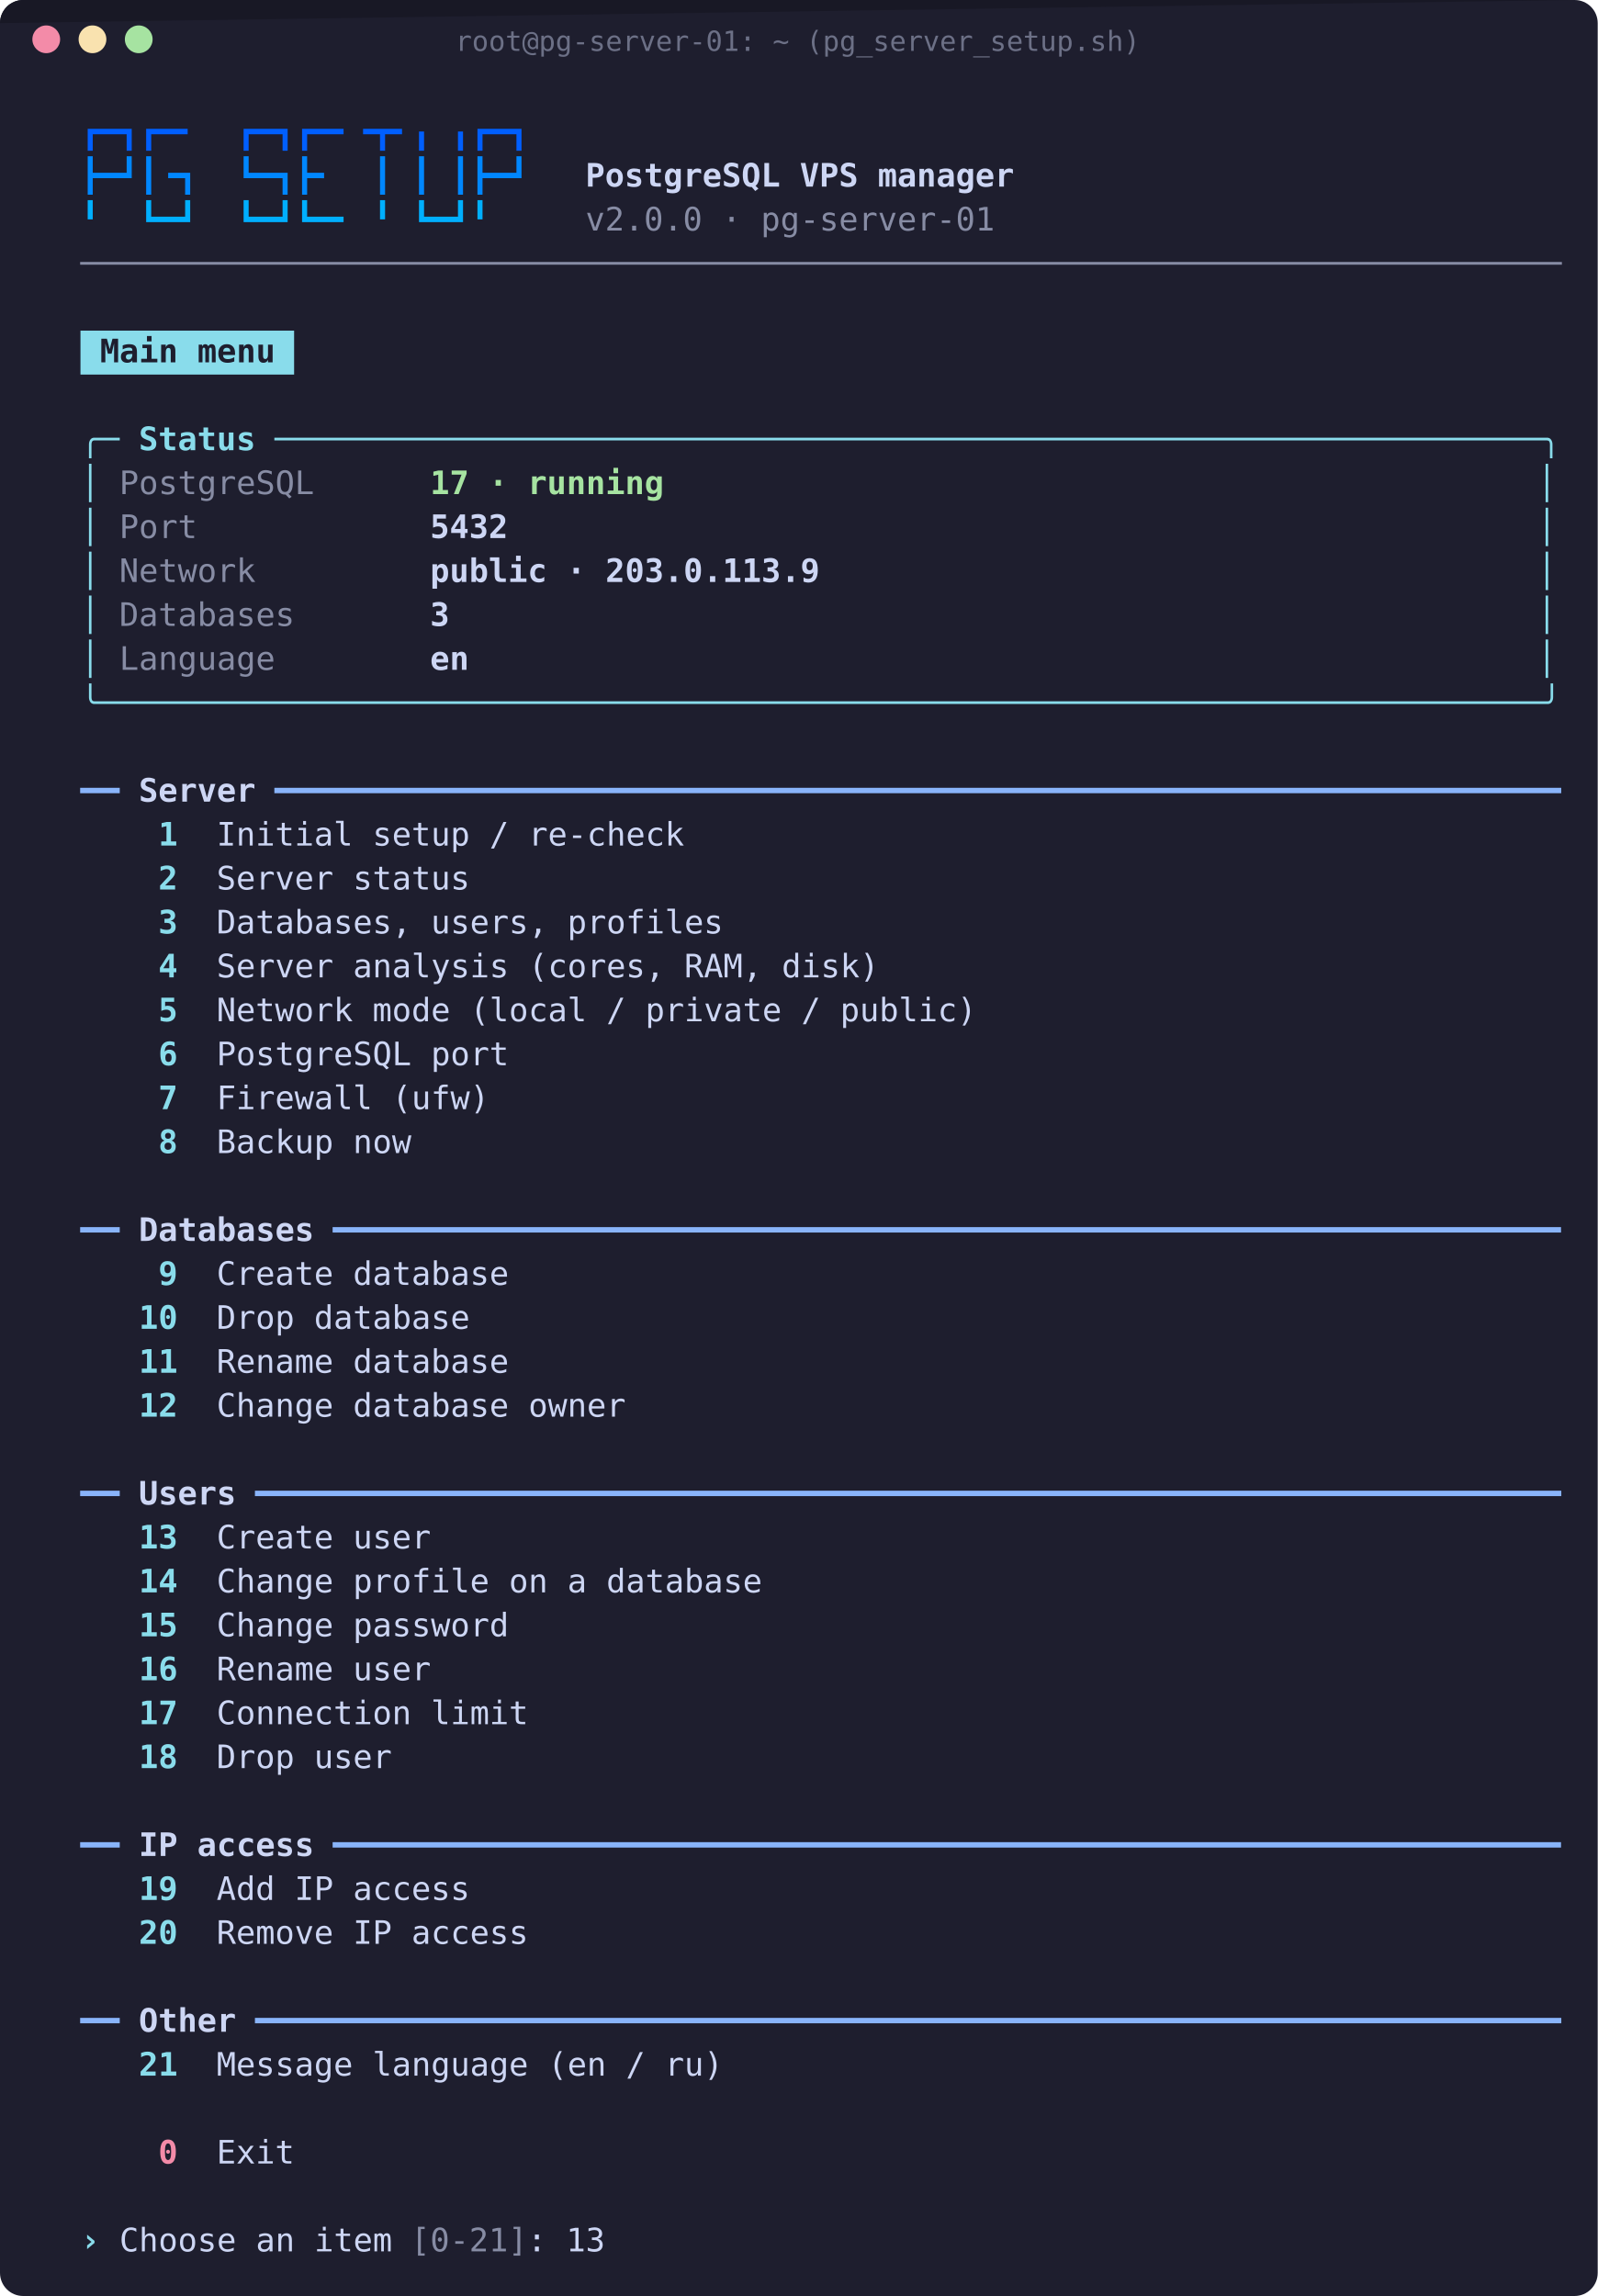
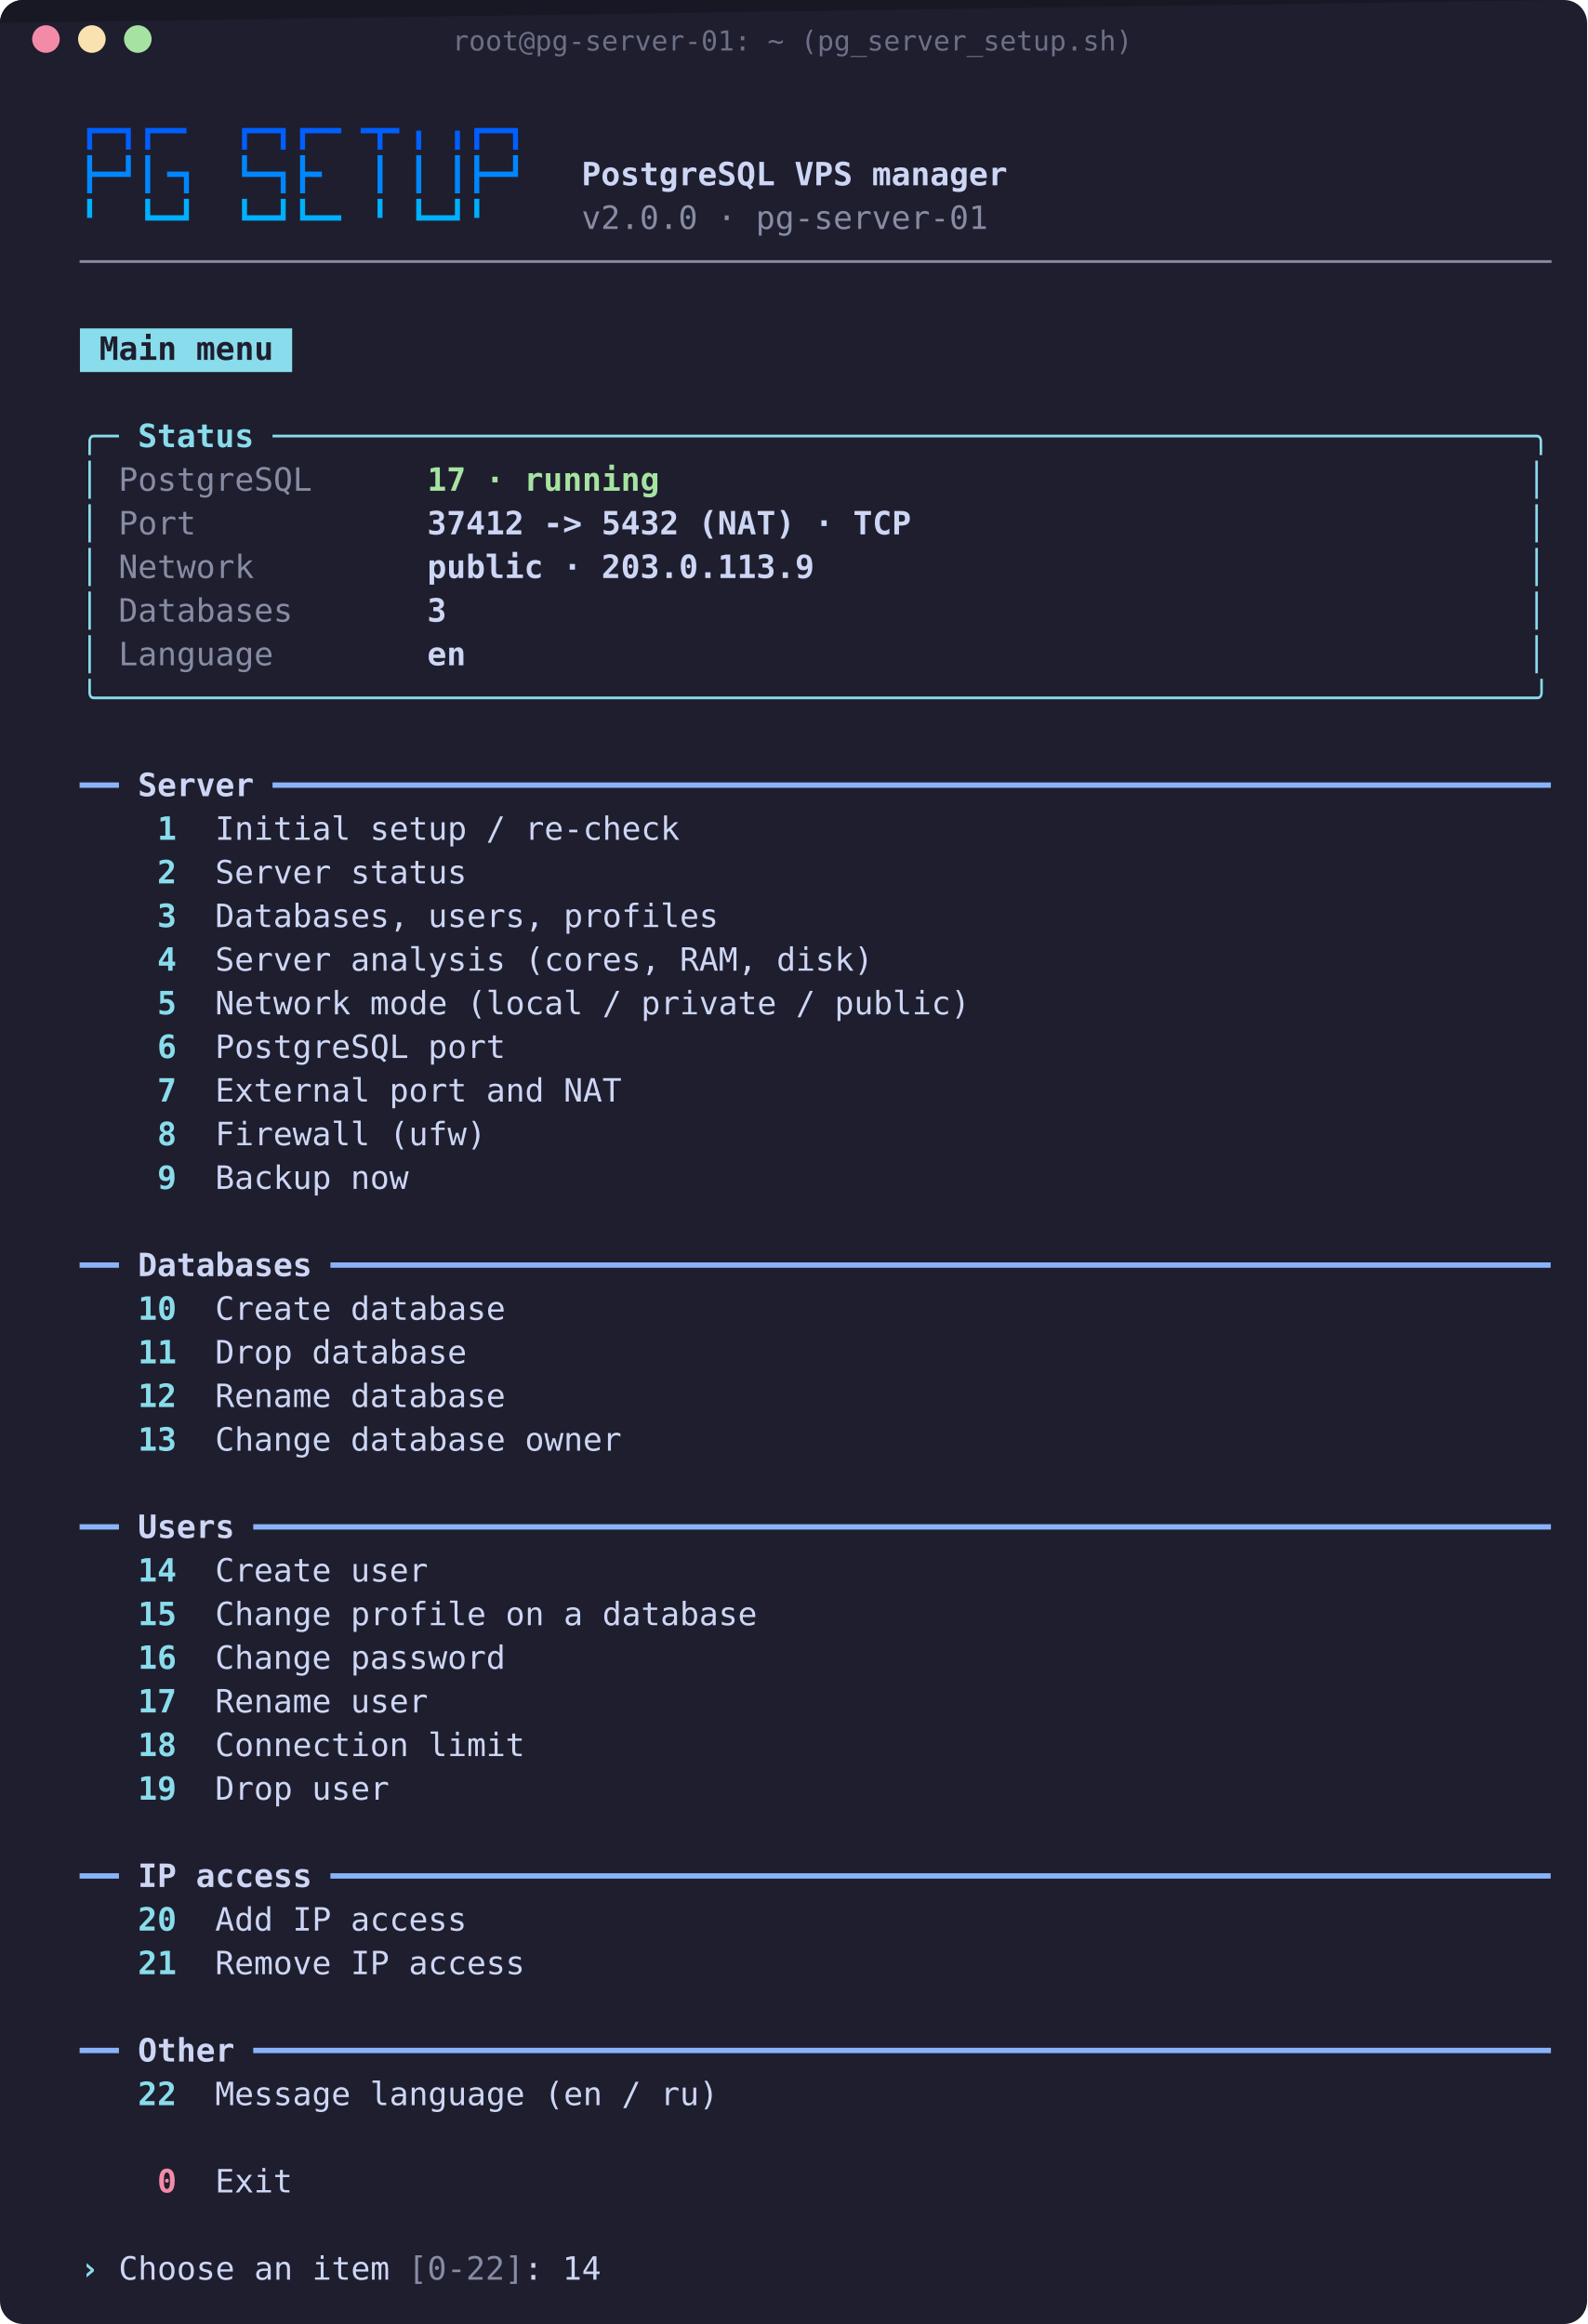
- <svg xmlns="http://www.w3.org/2000/svg" width="691" height="993" viewBox="0 0 691 993" role="img" aria-label="root@pg-server-01: ~ (pg_server_setup.sh)">
+ <svg xmlns="http://www.w3.org/2000/svg" width="691" height="1012" viewBox="0 0 691 1012" role="img" aria-label="root@pg-server-01: ~ (pg_server_setup.sh)">
  <rect width="100%" height="100%" rx="10" fill="#1e1e2e" />
  <path d="M0 10a10 10 0 0 1 10-10h671p10 10v24H0z" fill="#181825" />
  <circle cx="20" cy="17" r="6" fill="#f38ba8" />
  <circle cx="40" cy="17" r="6" fill="#f9e2af" />
  <circle cx="60" cy="17" r="6" fill="#a6e3a1" />
  <text x="345" y="22" fill="#6c7086" font-size="12" text-anchor="middle" font-family="'JetBrains Mono','DejaVu Sans Mono',Menlo,Consolas,monospace">root@pg-server-01: ~ (pg_server_setup.sh)</text>
  <g font-family="'JetBrains Mono','DejaVu Sans Mono',Menlo,Consolas,monospace" font-size="14">
    <text x="34.8" y="61.7" fill="#005fff" font-weight="bold" textLength="193.2" lengthAdjust="spacingAndGlyphs" xml:space="preserve">┏━┓┏━╸  ┏━┓┏━╸╺┳╸╻ ╻┏━┓</text>
    <text x="34.8" y="80.7" fill="#0087ff" font-weight="bold" textLength="193.2" lengthAdjust="spacingAndGlyphs" xml:space="preserve">┣━┛┃╺┓  ┗━┓┣╸  ┃ ┃ ┃┣━┛</text>
    <text x="253.2" y="80.7" fill="#cdd6f4" font-weight="bold" textLength="184.8" lengthAdjust="spacingAndGlyphs" xml:space="preserve">PostgreSQL VPS manager</text>
    <text x="34.8" y="99.7" fill="#00afff" font-weight="bold" textLength="193.2" lengthAdjust="spacingAndGlyphs" xml:space="preserve">╹  ┗━┛  ┗━┛┗━╸ ╹ ┗━┛╹  </text>
    <text x="253.2" y="99.7" fill="#cdd6f4" opacity="0.6" textLength="176.4" lengthAdjust="spacingAndGlyphs" xml:space="preserve">v2.0.0 · pg-server-01</text>
    <text x="34.8" y="118.7" fill="#cdd6f4" opacity="0.6" textLength="638.4" lengthAdjust="spacingAndGlyphs" xml:space="preserve">────────────────────────────────────────────────────────────────────────────</text>
    <rect x="34.8" y="143.0" width="92.4" height="19.0" fill="#89dceb" />
    <text x="34.8" y="156.7" fill="#1e1e2e" font-weight="bold" textLength="92.4" lengthAdjust="spacingAndGlyphs" xml:space="preserve"> Main menu </text>
    <text x="34.8" y="194.7" fill="#89dceb" font-weight="bold" textLength="16.8" lengthAdjust="spacingAndGlyphs" xml:space="preserve">╭─</text>
    <text x="60.0" y="194.7" fill="#89dceb" font-weight="bold" textLength="50.4" lengthAdjust="spacingAndGlyphs" xml:space="preserve">Status</text>
    <text x="118.8" y="194.7" fill="#89dceb" font-weight="bold" textLength="554.4" lengthAdjust="spacingAndGlyphs" xml:space="preserve">─────────────────────────────────────────────────────────────────╮</text>
    <text x="34.8" y="213.7" fill="#89dceb" font-weight="bold" textLength="8.4" lengthAdjust="spacingAndGlyphs" xml:space="preserve">│</text>
    <text x="51.6" y="213.7" fill="#cdd6f4" opacity="0.6" textLength="84.0" lengthAdjust="spacingAndGlyphs" xml:space="preserve">PostgreSQL</text>
    <text x="186.0" y="213.7" fill="#a6e3a1" font-weight="bold" textLength="100.8" lengthAdjust="spacingAndGlyphs" xml:space="preserve">17 · running</text>
    <text x="664.8" y="213.7" fill="#89dceb" font-weight="bold" textLength="8.4" lengthAdjust="spacingAndGlyphs" xml:space="preserve">│</text>
    <text x="34.8" y="232.7" fill="#89dceb" font-weight="bold" textLength="8.4" lengthAdjust="spacingAndGlyphs" xml:space="preserve">│</text>
    <text x="51.6" y="232.7" fill="#cdd6f4" opacity="0.6" textLength="33.6" lengthAdjust="spacingAndGlyphs" xml:space="preserve">Port</text>
-     <text x="186.0" y="232.7" fill="#cdd6f4" font-weight="bold" textLength="33.6" lengthAdjust="spacingAndGlyphs" xml:space="preserve">5432</text>
+     <text x="186.0" y="232.7" fill="#cdd6f4" font-weight="bold" textLength="210.0" lengthAdjust="spacingAndGlyphs" xml:space="preserve">37412 -&gt; 5432 (NAT) · TCP</text>
    <text x="664.8" y="232.7" fill="#89dceb" font-weight="bold" textLength="8.4" lengthAdjust="spacingAndGlyphs" xml:space="preserve">│</text>
    <text x="34.8" y="251.7" fill="#89dceb" font-weight="bold" textLength="8.4" lengthAdjust="spacingAndGlyphs" xml:space="preserve">│</text>
    <text x="51.6" y="251.7" fill="#cdd6f4" opacity="0.6" textLength="58.8" lengthAdjust="spacingAndGlyphs" xml:space="preserve">Network</text>
    <text x="186.0" y="251.7" fill="#cdd6f4" font-weight="bold" textLength="168.0" lengthAdjust="spacingAndGlyphs" xml:space="preserve">public · 203.0.113.9</text>
    <text x="664.8" y="251.7" fill="#89dceb" font-weight="bold" textLength="8.4" lengthAdjust="spacingAndGlyphs" xml:space="preserve">│</text>
    <text x="34.8" y="270.7" fill="#89dceb" font-weight="bold" textLength="8.4" lengthAdjust="spacingAndGlyphs" xml:space="preserve">│</text>
    <text x="51.6" y="270.7" fill="#cdd6f4" opacity="0.6" textLength="75.6" lengthAdjust="spacingAndGlyphs" xml:space="preserve">Databases</text>
    <text x="186.0" y="270.7" fill="#cdd6f4" font-weight="bold" textLength="8.4" lengthAdjust="spacingAndGlyphs" xml:space="preserve">3</text>
    <text x="664.8" y="270.7" fill="#89dceb" font-weight="bold" textLength="8.4" lengthAdjust="spacingAndGlyphs" xml:space="preserve">│</text>
    <text x="34.8" y="289.7" fill="#89dceb" font-weight="bold" textLength="8.4" lengthAdjust="spacingAndGlyphs" xml:space="preserve">│</text>
    <text x="51.6" y="289.7" fill="#cdd6f4" opacity="0.6" textLength="67.2" lengthAdjust="spacingAndGlyphs" xml:space="preserve">Language</text>
    <text x="186.0" y="289.7" fill="#cdd6f4" font-weight="bold" textLength="16.8" lengthAdjust="spacingAndGlyphs" xml:space="preserve">en</text>
    <text x="664.8" y="289.7" fill="#89dceb" font-weight="bold" textLength="8.4" lengthAdjust="spacingAndGlyphs" xml:space="preserve">│</text>
    <text x="34.8" y="308.7" fill="#89dceb" font-weight="bold" textLength="638.4" lengthAdjust="spacingAndGlyphs" xml:space="preserve">╰──────────────────────────────────────────────────────────────────────────╯</text>
    <text x="34.8" y="346.7" fill="#89b4fa" font-weight="bold" textLength="16.8" lengthAdjust="spacingAndGlyphs" xml:space="preserve">━━</text>
    <text x="60.0" y="346.7" fill="#cdd6f4" font-weight="bold" textLength="50.4" lengthAdjust="spacingAndGlyphs" xml:space="preserve">Server</text>
    <text x="118.8" y="346.7" fill="#89b4fa" font-weight="bold" textLength="554.4" lengthAdjust="spacingAndGlyphs" xml:space="preserve">━━━━━━━━━━━━━━━━━━━━━━━━━━━━━━━━━━━━━━━━━━━━━━━━━━━━━━━━━━━━━━━━━━</text>
    <text x="51.6" y="365.7" fill="#89dceb" font-weight="bold" textLength="25.2" lengthAdjust="spacingAndGlyphs" xml:space="preserve">  1</text>
    <text x="76.8" y="365.7" fill="#cdd6f4" textLength="218.4" lengthAdjust="spacingAndGlyphs" xml:space="preserve">  Initial setup / re-check</text>
    <text x="51.6" y="384.7" fill="#89dceb" font-weight="bold" textLength="25.2" lengthAdjust="spacingAndGlyphs" xml:space="preserve">  2</text>
    <text x="76.8" y="384.7" fill="#cdd6f4" textLength="126.0" lengthAdjust="spacingAndGlyphs" xml:space="preserve">  Server status</text>
    <text x="51.6" y="403.7" fill="#89dceb" font-weight="bold" textLength="25.2" lengthAdjust="spacingAndGlyphs" xml:space="preserve">  3</text>
    <text x="76.8" y="403.7" fill="#cdd6f4" textLength="235.2" lengthAdjust="spacingAndGlyphs" xml:space="preserve">  Databases, users, profiles</text>
    <text x="51.6" y="422.7" fill="#89dceb" font-weight="bold" textLength="25.2" lengthAdjust="spacingAndGlyphs" xml:space="preserve">  4</text>
    <text x="76.8" y="422.7" fill="#cdd6f4" textLength="302.4" lengthAdjust="spacingAndGlyphs" xml:space="preserve">  Server analysis (cores, RAM, disk)</text>
    <text x="51.6" y="441.7" fill="#89dceb" font-weight="bold" textLength="25.2" lengthAdjust="spacingAndGlyphs" xml:space="preserve">  5</text>
    <text x="76.8" y="441.7" fill="#cdd6f4" textLength="344.4" lengthAdjust="spacingAndGlyphs" xml:space="preserve">  Network mode (local / private / public)</text>
    <text x="51.6" y="460.7" fill="#89dceb" font-weight="bold" textLength="25.2" lengthAdjust="spacingAndGlyphs" xml:space="preserve">  6</text>
    <text x="76.8" y="460.7" fill="#cdd6f4" textLength="142.8" lengthAdjust="spacingAndGlyphs" xml:space="preserve">  PostgreSQL port</text>
    <text x="51.6" y="479.7" fill="#89dceb" font-weight="bold" textLength="25.2" lengthAdjust="spacingAndGlyphs" xml:space="preserve">  7</text>
-     <text x="76.8" y="479.7" fill="#cdd6f4" textLength="134.4" lengthAdjust="spacingAndGlyphs" xml:space="preserve">  Firewall (ufw)</text>
+     <text x="76.8" y="479.7" fill="#cdd6f4" textLength="193.2" lengthAdjust="spacingAndGlyphs" xml:space="preserve">  External port and NAT</text>
    <text x="51.6" y="498.7" fill="#89dceb" font-weight="bold" textLength="25.2" lengthAdjust="spacingAndGlyphs" xml:space="preserve">  8</text>
-     <text x="76.8" y="498.7" fill="#cdd6f4" textLength="100.8" lengthAdjust="spacingAndGlyphs" xml:space="preserve">  Backup now</text>
-     <text x="34.8" y="536.7" fill="#89b4fa" font-weight="bold" textLength="16.8" lengthAdjust="spacingAndGlyphs" xml:space="preserve">━━</text>
-     <text x="60.0" y="536.7" fill="#cdd6f4" font-weight="bold" textLength="75.6" lengthAdjust="spacingAndGlyphs" xml:space="preserve">Databases</text>
-     <text x="144.0" y="536.7" fill="#89b4fa" font-weight="bold" textLength="529.2" lengthAdjust="spacingAndGlyphs" xml:space="preserve">━━━━━━━━━━━━━━━━━━━━━━━━━━━━━━━━━━━━━━━━━━━━━━━━━━━━━━━━━━━━━━━</text>
-     <text x="51.6" y="555.7" fill="#89dceb" font-weight="bold" textLength="25.2" lengthAdjust="spacingAndGlyphs" xml:space="preserve">  9</text>
-     <text x="76.8" y="555.7" fill="#cdd6f4" textLength="142.8" lengthAdjust="spacingAndGlyphs" xml:space="preserve">  Create database</text>
+     <text x="76.8" y="498.7" fill="#cdd6f4" textLength="134.4" lengthAdjust="spacingAndGlyphs" xml:space="preserve">  Firewall (ufw)</text>
+     <text x="51.6" y="517.7" fill="#89dceb" font-weight="bold" textLength="25.2" lengthAdjust="spacingAndGlyphs" xml:space="preserve">  9</text>
+     <text x="76.8" y="517.7" fill="#cdd6f4" textLength="100.8" lengthAdjust="spacingAndGlyphs" xml:space="preserve">  Backup now</text>
+     <text x="34.8" y="555.7" fill="#89b4fa" font-weight="bold" textLength="16.8" lengthAdjust="spacingAndGlyphs" xml:space="preserve">━━</text>
+     <text x="60.0" y="555.7" fill="#cdd6f4" font-weight="bold" textLength="75.6" lengthAdjust="spacingAndGlyphs" xml:space="preserve">Databases</text>
+     <text x="144.0" y="555.7" fill="#89b4fa" font-weight="bold" textLength="529.2" lengthAdjust="spacingAndGlyphs" xml:space="preserve">━━━━━━━━━━━━━━━━━━━━━━━━━━━━━━━━━━━━━━━━━━━━━━━━━━━━━━━━━━━━━━━</text>
    <text x="51.6" y="574.7" fill="#89dceb" font-weight="bold" textLength="25.2" lengthAdjust="spacingAndGlyphs" xml:space="preserve"> 10</text>
-     <text x="76.8" y="574.7" fill="#cdd6f4" textLength="126.0" lengthAdjust="spacingAndGlyphs" xml:space="preserve">  Drop database</text>
+     <text x="76.8" y="574.7" fill="#cdd6f4" textLength="142.8" lengthAdjust="spacingAndGlyphs" xml:space="preserve">  Create database</text>
    <text x="51.6" y="593.7" fill="#89dceb" font-weight="bold" textLength="25.2" lengthAdjust="spacingAndGlyphs" xml:space="preserve"> 11</text>
-     <text x="76.8" y="593.7" fill="#cdd6f4" textLength="142.8" lengthAdjust="spacingAndGlyphs" xml:space="preserve">  Rename database</text>
+     <text x="76.8" y="593.7" fill="#cdd6f4" textLength="126.0" lengthAdjust="spacingAndGlyphs" xml:space="preserve">  Drop database</text>
    <text x="51.6" y="612.7" fill="#89dceb" font-weight="bold" textLength="25.2" lengthAdjust="spacingAndGlyphs" xml:space="preserve"> 12</text>
-     <text x="76.8" y="612.7" fill="#cdd6f4" textLength="193.2" lengthAdjust="spacingAndGlyphs" xml:space="preserve">  Change database owner</text>
-     <text x="34.8" y="650.7" fill="#89b4fa" font-weight="bold" textLength="16.8" lengthAdjust="spacingAndGlyphs" xml:space="preserve">━━</text>
-     <text x="60.0" y="650.7" fill="#cdd6f4" font-weight="bold" textLength="42.0" lengthAdjust="spacingAndGlyphs" xml:space="preserve">Users</text>
-     <text x="110.4" y="650.7" fill="#89b4fa" font-weight="bold" textLength="562.8" lengthAdjust="spacingAndGlyphs" xml:space="preserve">━━━━━━━━━━━━━━━━━━━━━━━━━━━━━━━━━━━━━━━━━━━━━━━━━━━━━━━━━━━━━━━━━━━</text>
-     <text x="51.6" y="669.7" fill="#89dceb" font-weight="bold" textLength="25.2" lengthAdjust="spacingAndGlyphs" xml:space="preserve"> 13</text>
-     <text x="76.8" y="669.7" fill="#cdd6f4" textLength="109.2" lengthAdjust="spacingAndGlyphs" xml:space="preserve">  Create user</text>
+     <text x="76.8" y="612.7" fill="#cdd6f4" textLength="142.8" lengthAdjust="spacingAndGlyphs" xml:space="preserve">  Rename database</text>
+     <text x="51.6" y="631.7" fill="#89dceb" font-weight="bold" textLength="25.2" lengthAdjust="spacingAndGlyphs" xml:space="preserve"> 13</text>
+     <text x="76.8" y="631.7" fill="#cdd6f4" textLength="193.2" lengthAdjust="spacingAndGlyphs" xml:space="preserve">  Change database owner</text>
+     <text x="34.8" y="669.7" fill="#89b4fa" font-weight="bold" textLength="16.8" lengthAdjust="spacingAndGlyphs" xml:space="preserve">━━</text>
+     <text x="60.0" y="669.7" fill="#cdd6f4" font-weight="bold" textLength="42.0" lengthAdjust="spacingAndGlyphs" xml:space="preserve">Users</text>
+     <text x="110.4" y="669.7" fill="#89b4fa" font-weight="bold" textLength="562.8" lengthAdjust="spacingAndGlyphs" xml:space="preserve">━━━━━━━━━━━━━━━━━━━━━━━━━━━━━━━━━━━━━━━━━━━━━━━━━━━━━━━━━━━━━━━━━━━</text>
    <text x="51.6" y="688.7" fill="#89dceb" font-weight="bold" textLength="25.2" lengthAdjust="spacingAndGlyphs" xml:space="preserve"> 14</text>
-     <text x="76.8" y="688.7" fill="#cdd6f4" textLength="252.0" lengthAdjust="spacingAndGlyphs" xml:space="preserve">  Change profile on a database</text>
+     <text x="76.8" y="688.7" fill="#cdd6f4" textLength="109.2" lengthAdjust="spacingAndGlyphs" xml:space="preserve">  Create user</text>
    <text x="51.6" y="707.7" fill="#89dceb" font-weight="bold" textLength="25.2" lengthAdjust="spacingAndGlyphs" xml:space="preserve"> 15</text>
-     <text x="76.8" y="707.7" fill="#cdd6f4" textLength="142.8" lengthAdjust="spacingAndGlyphs" xml:space="preserve">  Change password</text>
+     <text x="76.8" y="707.7" fill="#cdd6f4" textLength="252.0" lengthAdjust="spacingAndGlyphs" xml:space="preserve">  Change profile on a database</text>
    <text x="51.6" y="726.7" fill="#89dceb" font-weight="bold" textLength="25.2" lengthAdjust="spacingAndGlyphs" xml:space="preserve"> 16</text>
-     <text x="76.8" y="726.7" fill="#cdd6f4" textLength="109.2" lengthAdjust="spacingAndGlyphs" xml:space="preserve">  Rename user</text>
+     <text x="76.8" y="726.7" fill="#cdd6f4" textLength="142.8" lengthAdjust="spacingAndGlyphs" xml:space="preserve">  Change password</text>
    <text x="51.6" y="745.7" fill="#89dceb" font-weight="bold" textLength="25.2" lengthAdjust="spacingAndGlyphs" xml:space="preserve"> 17</text>
-     <text x="76.8" y="745.7" fill="#cdd6f4" textLength="151.2" lengthAdjust="spacingAndGlyphs" xml:space="preserve">  Connection limit</text>
+     <text x="76.8" y="745.7" fill="#cdd6f4" textLength="109.2" lengthAdjust="spacingAndGlyphs" xml:space="preserve">  Rename user</text>
    <text x="51.6" y="764.7" fill="#89dceb" font-weight="bold" textLength="25.2" lengthAdjust="spacingAndGlyphs" xml:space="preserve"> 18</text>
-     <text x="76.8" y="764.7" fill="#cdd6f4" textLength="92.4" lengthAdjust="spacingAndGlyphs" xml:space="preserve">  Drop user</text>
-     <text x="34.8" y="802.7" fill="#89b4fa" font-weight="bold" textLength="16.8" lengthAdjust="spacingAndGlyphs" xml:space="preserve">━━</text>
-     <text x="60.0" y="802.7" fill="#cdd6f4" font-weight="bold" textLength="75.6" lengthAdjust="spacingAndGlyphs" xml:space="preserve">IP access</text>
-     <text x="144.0" y="802.7" fill="#89b4fa" font-weight="bold" textLength="529.2" lengthAdjust="spacingAndGlyphs" xml:space="preserve">━━━━━━━━━━━━━━━━━━━━━━━━━━━━━━━━━━━━━━━━━━━━━━━━━━━━━━━━━━━━━━━</text>
-     <text x="51.6" y="821.7" fill="#89dceb" font-weight="bold" textLength="25.2" lengthAdjust="spacingAndGlyphs" xml:space="preserve"> 19</text>
-     <text x="76.8" y="821.7" fill="#cdd6f4" textLength="126.0" lengthAdjust="spacingAndGlyphs" xml:space="preserve">  Add IP access</text>
+     <text x="76.8" y="764.7" fill="#cdd6f4" textLength="151.2" lengthAdjust="spacingAndGlyphs" xml:space="preserve">  Connection limit</text>
+     <text x="51.6" y="783.7" fill="#89dceb" font-weight="bold" textLength="25.2" lengthAdjust="spacingAndGlyphs" xml:space="preserve"> 19</text>
+     <text x="76.8" y="783.7" fill="#cdd6f4" textLength="92.4" lengthAdjust="spacingAndGlyphs" xml:space="preserve">  Drop user</text>
+     <text x="34.8" y="821.7" fill="#89b4fa" font-weight="bold" textLength="16.8" lengthAdjust="spacingAndGlyphs" xml:space="preserve">━━</text>
+     <text x="60.0" y="821.7" fill="#cdd6f4" font-weight="bold" textLength="75.6" lengthAdjust="spacingAndGlyphs" xml:space="preserve">IP access</text>
+     <text x="144.0" y="821.7" fill="#89b4fa" font-weight="bold" textLength="529.2" lengthAdjust="spacingAndGlyphs" xml:space="preserve">━━━━━━━━━━━━━━━━━━━━━━━━━━━━━━━━━━━━━━━━━━━━━━━━━━━━━━━━━━━━━━━</text>
    <text x="51.6" y="840.7" fill="#89dceb" font-weight="bold" textLength="25.2" lengthAdjust="spacingAndGlyphs" xml:space="preserve"> 20</text>
-     <text x="76.8" y="840.7" fill="#cdd6f4" textLength="151.2" lengthAdjust="spacingAndGlyphs" xml:space="preserve">  Remove IP access</text>
-     <text x="34.8" y="878.7" fill="#89b4fa" font-weight="bold" textLength="16.8" lengthAdjust="spacingAndGlyphs" xml:space="preserve">━━</text>
-     <text x="60.0" y="878.7" fill="#cdd6f4" font-weight="bold" textLength="42.0" lengthAdjust="spacingAndGlyphs" xml:space="preserve">Other</text>
-     <text x="110.4" y="878.7" fill="#89b4fa" font-weight="bold" textLength="562.8" lengthAdjust="spacingAndGlyphs" xml:space="preserve">━━━━━━━━━━━━━━━━━━━━━━━━━━━━━━━━━━━━━━━━━━━━━━━━━━━━━━━━━━━━━━━━━━━</text>
-     <text x="51.6" y="897.7" fill="#89dceb" font-weight="bold" textLength="25.2" lengthAdjust="spacingAndGlyphs" xml:space="preserve"> 21</text>
-     <text x="76.8" y="897.7" fill="#cdd6f4" textLength="235.2" lengthAdjust="spacingAndGlyphs" xml:space="preserve">  Message language (en / ru)</text>
-     <text x="51.6" y="935.7" fill="#f38ba8" font-weight="bold" textLength="25.2" lengthAdjust="spacingAndGlyphs" xml:space="preserve">  0</text>
-     <text x="76.8" y="935.7" fill="#cdd6f4" textLength="50.4" lengthAdjust="spacingAndGlyphs" xml:space="preserve">  Exit</text>
-     <text x="34.8" y="973.7" fill="#89dceb" font-weight="bold" textLength="8.4" lengthAdjust="spacingAndGlyphs" xml:space="preserve">›</text>
-     <text x="43.2" y="973.7" fill="#cdd6f4" textLength="134.4" lengthAdjust="spacingAndGlyphs" xml:space="preserve"> Choose an item </text>
-     <text x="177.6" y="973.7" fill="#cdd6f4" opacity="0.6" textLength="50.4" lengthAdjust="spacingAndGlyphs" xml:space="preserve">[0-21]</text>
-     <text x="228.0" y="973.7" fill="#cdd6f4" textLength="33.6" lengthAdjust="spacingAndGlyphs" xml:space="preserve">: 13</text>
+     <text x="76.8" y="840.7" fill="#cdd6f4" textLength="126.0" lengthAdjust="spacingAndGlyphs" xml:space="preserve">  Add IP access</text>
+     <text x="51.6" y="859.7" fill="#89dceb" font-weight="bold" textLength="25.2" lengthAdjust="spacingAndGlyphs" xml:space="preserve"> 21</text>
+     <text x="76.8" y="859.7" fill="#cdd6f4" textLength="151.2" lengthAdjust="spacingAndGlyphs" xml:space="preserve">  Remove IP access</text>
+     <text x="34.8" y="897.7" fill="#89b4fa" font-weight="bold" textLength="16.8" lengthAdjust="spacingAndGlyphs" xml:space="preserve">━━</text>
+     <text x="60.0" y="897.7" fill="#cdd6f4" font-weight="bold" textLength="42.0" lengthAdjust="spacingAndGlyphs" xml:space="preserve">Other</text>
+     <text x="110.4" y="897.7" fill="#89b4fa" font-weight="bold" textLength="562.8" lengthAdjust="spacingAndGlyphs" xml:space="preserve">━━━━━━━━━━━━━━━━━━━━━━━━━━━━━━━━━━━━━━━━━━━━━━━━━━━━━━━━━━━━━━━━━━━</text>
+     <text x="51.6" y="916.7" fill="#89dceb" font-weight="bold" textLength="25.2" lengthAdjust="spacingAndGlyphs" xml:space="preserve"> 22</text>
+     <text x="76.8" y="916.7" fill="#cdd6f4" textLength="235.2" lengthAdjust="spacingAndGlyphs" xml:space="preserve">  Message language (en / ru)</text>
+     <text x="51.6" y="954.7" fill="#f38ba8" font-weight="bold" textLength="25.2" lengthAdjust="spacingAndGlyphs" xml:space="preserve">  0</text>
+     <text x="76.8" y="954.7" fill="#cdd6f4" textLength="50.4" lengthAdjust="spacingAndGlyphs" xml:space="preserve">  Exit</text>
+     <text x="34.8" y="992.7" fill="#89dceb" font-weight="bold" textLength="8.4" lengthAdjust="spacingAndGlyphs" xml:space="preserve">›</text>
+     <text x="43.2" y="992.7" fill="#cdd6f4" textLength="134.4" lengthAdjust="spacingAndGlyphs" xml:space="preserve"> Choose an item </text>
+     <text x="177.6" y="992.7" fill="#cdd6f4" opacity="0.6" textLength="50.4" lengthAdjust="spacingAndGlyphs" xml:space="preserve">[0-22]</text>
+     <text x="228.0" y="992.7" fill="#cdd6f4" textLength="33.6" lengthAdjust="spacingAndGlyphs" xml:space="preserve">: 14</text>
  </g>
</svg>
